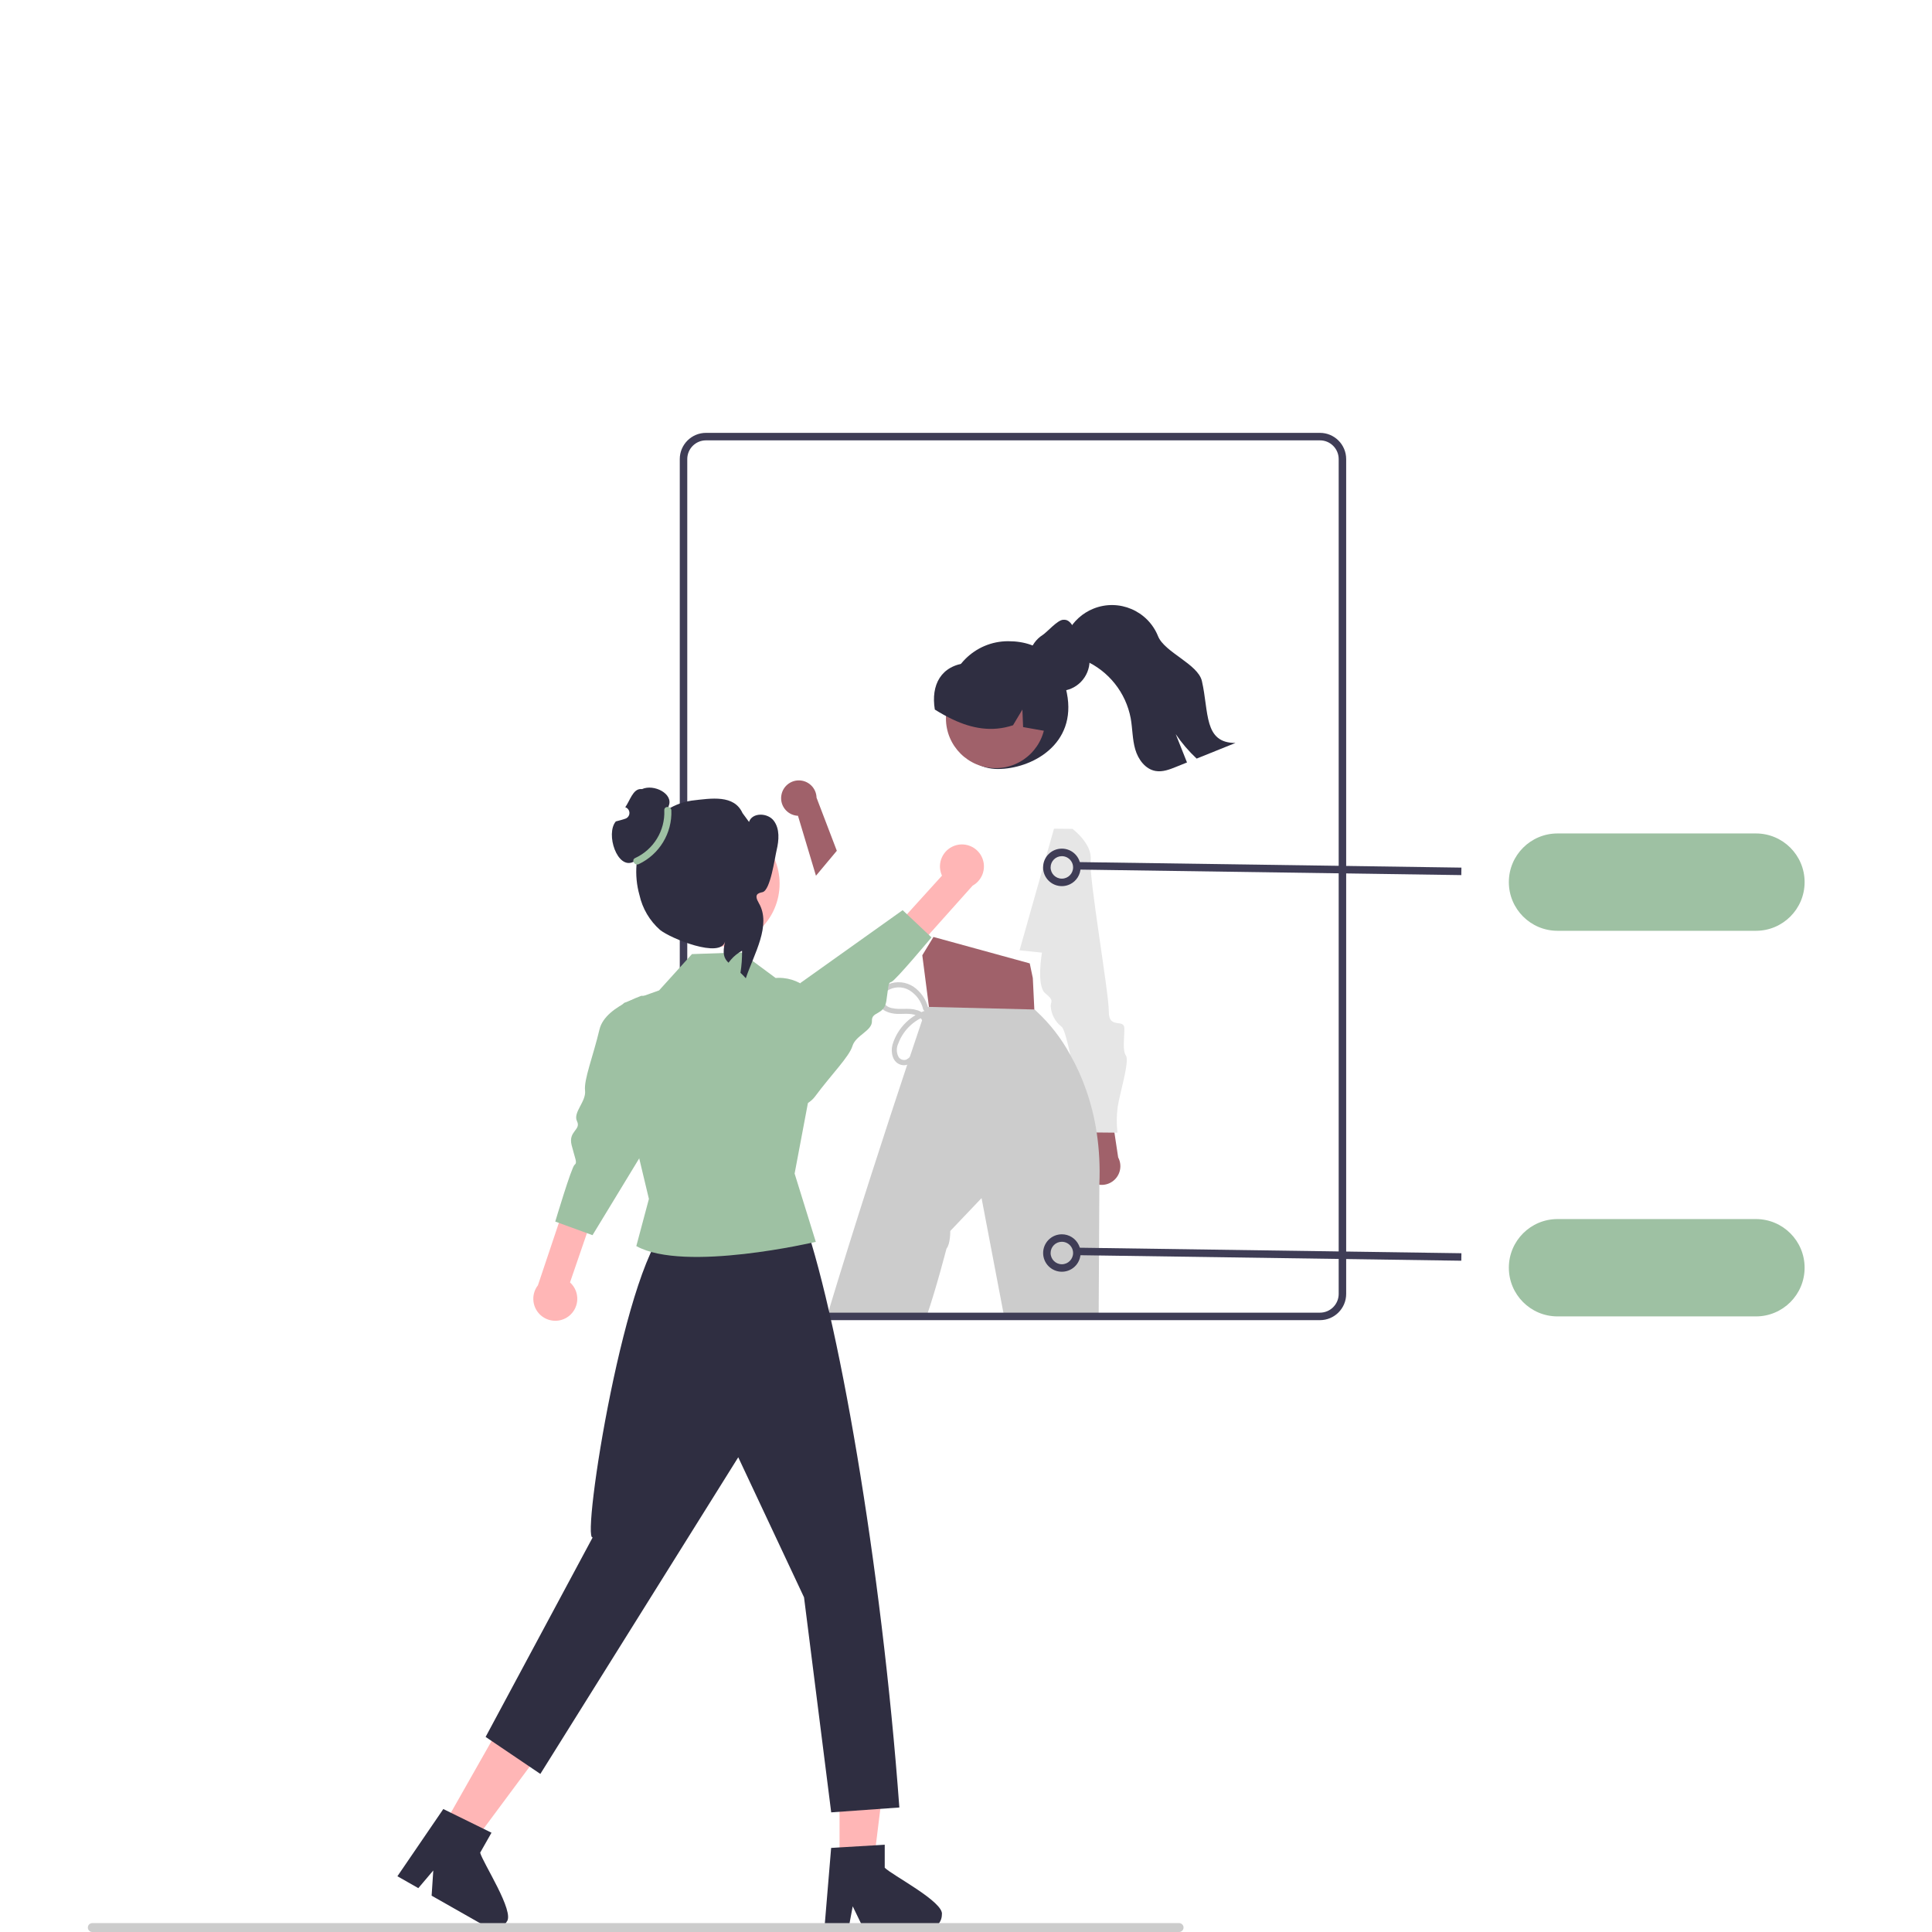
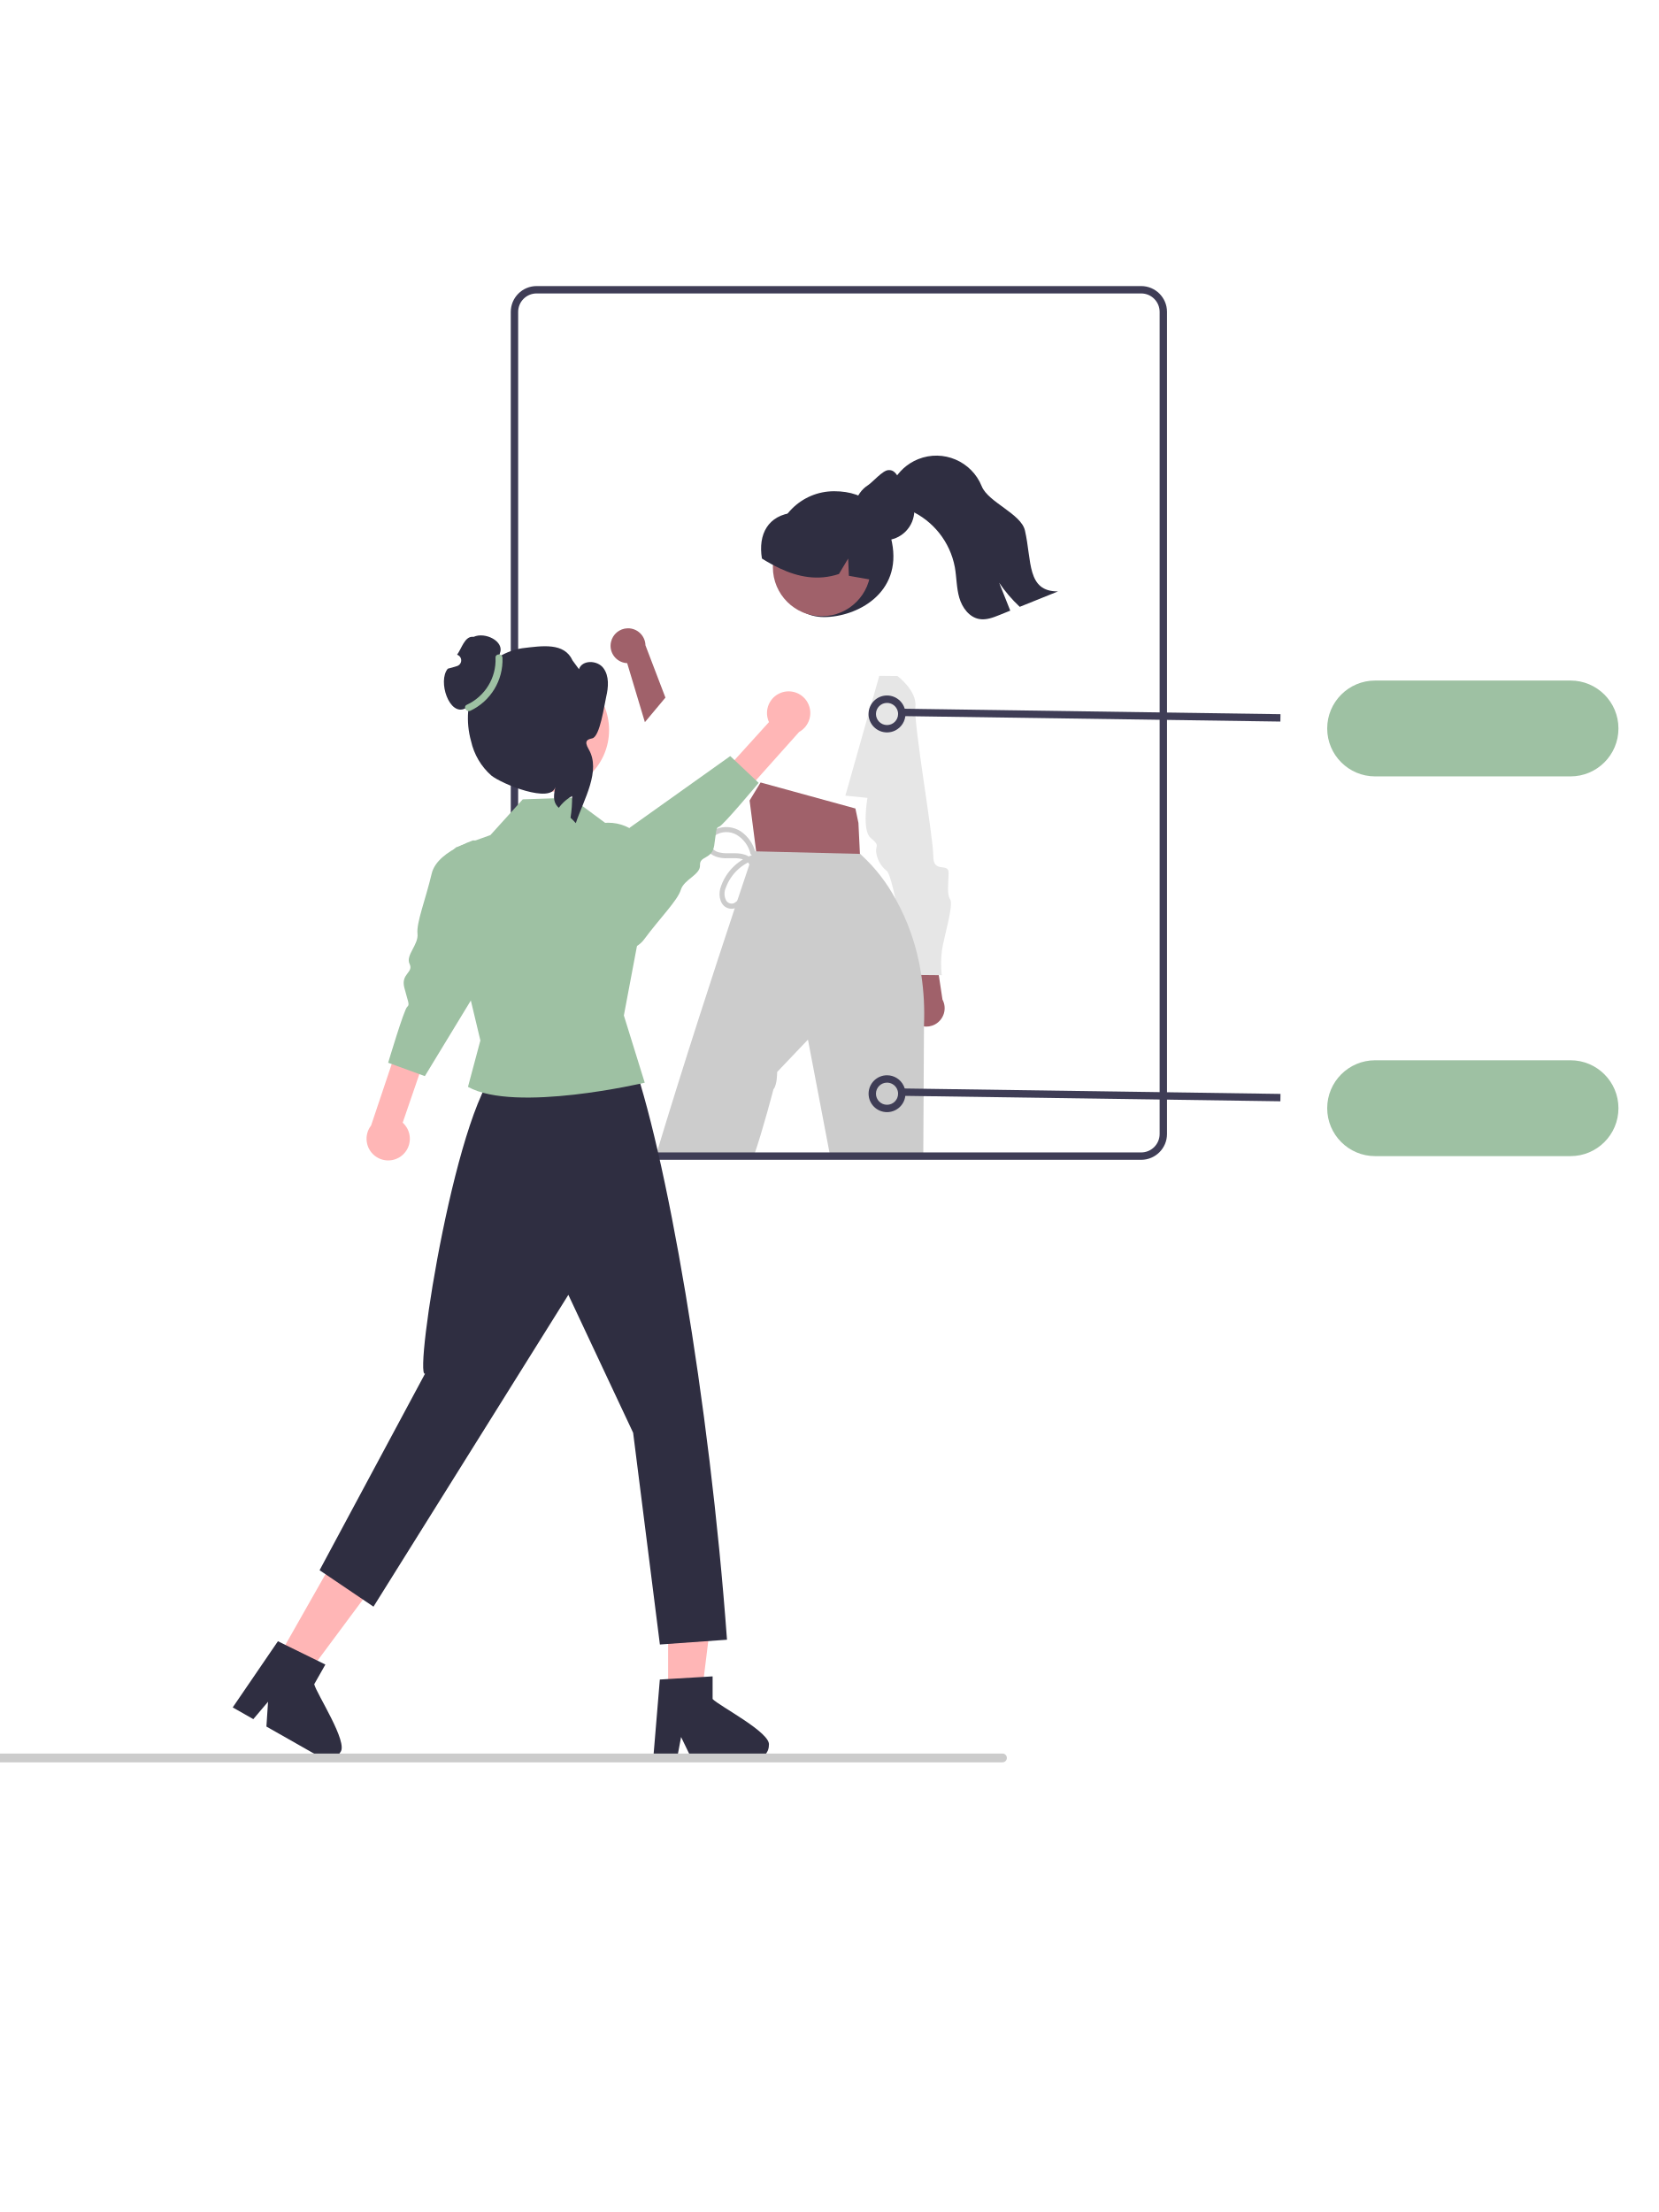
- <svg xmlns="http://www.w3.org/2000/svg" width="400" height="400" viewBox="260 0 450 516.053">
+ <svg xmlns="http://www.w3.org/2000/svg" width="300" height="400" viewBox="270 80 450 516.053">
  <path d="M480.109,187.417c0,8.917,4.461,17.991,13.378,17.991s21.221-6.458,18.453-20.298c-1.749-8.744-6.768-13.839-15.685-13.839-8.917-0-16.146,7.229-16.146,16.146v0Z" fill="#2f2e41" />
  <path d="M517.515,314.821c-1.836-2.036-1.673-5.175,.363-7.011,.217-.196,.451-.372,.699-.527l-3.904-17.204,8.58,3.228,2.391,15.842c1.3,2.431,.382,5.455-2.049,6.755-2.034,1.087-4.548,.639-6.082-1.084v0Z" fill="#a0616a" />
  <path d="M499.303,253.843l5.989,.61s-1.566,8.871,.883,10.87,1.462,1.989,1.448,3.47c.151,2.15,1.209,4.134,2.91,5.458,1.96,1.5,6.037,28.212,6.037,28.212l8.886,.085c-.265-2.297-.243-4.619,.066-6.911,.527-3.451,3.19-12.143,2.217-13.633s-.461-4.231-.432-7.193-4.209,.311-4.161-4.626-5.387-35.912-4.851-40.35-4.856-8.439-4.856-8.439l-4.936-.047-9.198,32.495Z" fill="#e6e6e6" />
  <path d="M435.729,212.183c-.564,2.536,1.034,5.049,3.569,5.613,.27,.06,.545,.096,.822,.108l4.804,16.009,5.571-6.664-5.416-14.181c-.062-2.611-2.229-4.677-4.84-4.616-2.185,.052-4.05,1.594-4.511,3.73Z" fill="#a0616a" />
  <polygon points="502.026 257.329 502.848 261.244 503.546 275.685 475.482 271.885 473.327 255.163 476.305 250.269 502.026 257.329" fill="#a0616a" />
  <circle cx="492.923" cy="191.893" r="13.282" fill="#a0616a" />
  <path d="M506.823,195.375c-.12-.019-.241-.044-.361-.063-2.072-.367-4.144-.729-6.209-1.102l-.19-4.682-2.503,4.194c-5.709,1.894-11.05,.824-16.074-1.54-1.657-.787-3.265-1.673-4.815-2.655-1.081-6.595,1.646-11.793,8.649-12.456,.217-.021,.374-.203,.564-.298l.006-.006v-0c.323-.152,.653-.298,.982-.431,5.265-2.058,11.244-.898,15.358,2.978,4.156,4.228,5.886,10.275,4.594,16.062Z" fill="#2f2e41" />
  <path d="M519.907,302.492c-.588-3.924-1.552-7.781-2.88-11.52v-.01c-1.112-3.161-2.497-6.219-4.14-9.14-.005,0-.01-.004-.01-.01v-0c-2.365-4.402-5.452-8.377-9.13-11.76l-.39-.41h-.1l-28.16-.69h-.29l-.32-.01s-.12,.35-.35,1.01c-.009,.041-.022,.082-.04,.12-.08,.26-.18,.56-.3,.89-.07,.22-.15,.45-.23,.7-.09,.27-.19,.55-.29,.85-.78,2.33-1.92,5.71-3.32,9.9-.21,.64-.43,1.3-.66,1.99-5.34,16.07-13.93,42.33-21.43,67.22h26.6c2.58-7.46,5.32-18.1,5.32-18.1,1.07-1.27,1.01-4.72,1.01-4.72l8.36-8.78,6.02,31.6h25.26l.19-35.17v-.3c.197-4.566-.044-9.14-.72-13.66Z" fill="#ccc" />
  <path d="M501.734,176.437v.011c-.002,.695,.087,1.388,.264,2.06,.028,.118,.062,.241,.101,.359v.006c.763,2.434,2.623,4.37,5.024,5.232,.174,.067,.354,.123,.533,.174,.378,.11,.765,.189,1.156,.236,.351,.05,.706,.074,1.061,.073,.277,.001,.555-.012,.831-.039,.646-.065,1.281-.211,1.892-.432,.096-.028,.189-.061,.281-.101,.046-.016,.091-.035,.135-.056,4.151-1.737,6.107-6.511,4.369-10.661-.052-.124-.107-.247-.165-.369l-.006-.006c-.399-.836-.94-1.595-1.6-2.245-1.471-1.465-2.119-5.137-4.353-5.137-.107-.002-.214,.002-.32,.011-1.499,.051-4.269,3.284-5.448,4.048-.875,.553-1.634,1.272-2.234,2.116-.626,.868-1.073,1.853-1.314,2.896-.138,.598-.207,1.21-.208,1.824Z" fill="#2f2e41" />
  <path d="M511.679,173.602c1.264,1.472,3.243,2.044,5.028,2.809,6.397,2.806,10.996,8.59,12.289,15.454,.494,2.754,.429,5.605,1.209,8.29,.775,2.685,2.694,5.319,5.448,5.785,1.864,.318,3.732-.401,5.485-1.112,.964-.387,1.928-.777,2.892-1.167-1.006-2.523-2.01-5.047-3.012-7.57,1.611,2.381,3.485,4.574,5.587,6.537,3.455-1.393,6.914-2.786,10.375-4.18-8.516,.032-7.063-8.234-8.968-16.529-1.047-4.558-9.964-7.644-11.713-11.98-2.731-6.799-10.456-10.096-17.254-7.365-2.93,1.177-5.344,3.36-6.808,6.157-1.748,.697-1.799,3.418-.558,4.871Z" fill="#2f2e41" />
  <path d="M475.509,270.973c-3.977,1.037-7.196,3.953-8.62,7.808-.504,1.089-.491,2.348,.036,3.427,.412,.77,1.329,1.118,2.148,.814,.822-.443,1.478-1.142,1.869-1.991,.573-1.089,1.065-2.219,1.474-3.38,.668-1.752,2.094-4.677,.058-6.047-1.712-1.152-3.978-.705-5.903-.784-2.081-.085-4.394-.882-5.133-3.039-.719-2.098,.967-4.071,2.784-4.868,2.218-.92,4.749-.679,6.754,.643,1.951,1.353,3.345,3.369,3.921,5.672,.089,.372-.14,.746-.512,.835-.354,.085-.713-.119-.822-.467-.51-2.137-1.856-3.981-3.736-5.118-1.868-1.078-4.189-.987-5.967,.233-.933,.581-1.366,1.711-1.061,2.766,.469,.937,1.351,1.598,2.382,1.785,2.196,.531,4.492-.156,6.681,.545,2.037,.522,3.336,2.517,2.989,4.591-.228,1.245-.597,2.459-1.099,3.62-.427,1.194-.927,2.36-1.495,3.494-.869,1.642-2.436,3.42-4.503,2.938-2.357-.549-2.916-3.3-2.411-5.324,1.366-4.669,5.09-8.274,9.801-9.489,.372-.089,.746,.141,.834,.513,.084,.354-.119,.713-.466,.821v0Z" fill="#ccc" />
  <path d="M579.547,352.622h-164c-3.864-.005-6.995-3.136-7-7V122.622c.004-3.864,3.136-6.996,7-7h164c3.864,.004,6.996,3.136,7,7v223c-.005,3.864-3.136,6.995-7,7ZM415.547,117.622c-2.76,.003-4.997,2.24-5,5v223c.003,2.76,2.24,4.997,5,5h164c2.76-.003,4.997-2.24,5-5V122.622c-.003-2.76-2.24-4.997-5-5h-164Z" fill="#3f3d56" />
  <path d="M696,248.622h-53c-7.18,0-13-5.82-13-13s5.82-13,13-13h53c7.18,0,13,5.82,13,13s-5.82,13-13,13Z" fill="#9ec1a3" />
  <rect x="565.104" y="180.794" width="2" height="102.43" transform="translate(325.9429 794.7021) rotate(-89.17239)" fill="#3f3d56" />
  <path d="M510.61,236.694c-2.766,.006-5.014-2.231-5.02-4.997s2.231-5.014,4.997-5.02,5.014,2.231,5.02,4.997c.004,1.918-1.087,3.67-2.81,4.512-.681,.333-1.429,.507-2.187,.508Zm-.007-8.004c-1.658-0-3.002,1.344-3.002,3.002-0,1.658,1.344,3.002,3.002,3.002,1.658,0,3.002-1.344,3.002-3.002,0-.456-.104-.906-.303-1.315v-.001c-.504-1.031-1.551-1.685-2.699-1.687v0Z" fill="#3f3d56" />
  <path d="M696,351.622h-53c-7.18,0-13-5.82-13-13s5.82-13,13-13h53c7.18,0,13,5.82,13,13s-5.82,13-13,13Z" fill="#9ec1a3" />
  <rect x="565.104" y="283.794" width="2" height="102.43" transform="translate(222.9536 896.2144) rotate(-89.17239)" fill="#3f3d56" />
  <path d="M510.609,339.693c-2.762,.003-5.003-2.234-5.006-4.996-.003-2.762,2.234-5.003,4.996-5.006,1.914-.002,3.661,1.089,4.5,2.809h0c1.209,2.485,.175,5.48-2.31,6.689-.679,.331-1.425,.503-2.18,.504Zm-.006-8.004c-1.658-0-3.003,1.344-3.003,3.002-0,1.658,1.344,3.003,3.002,3.003,1.658,0,3.003-1.344,3.003-3.002,0-.456-.104-.906-.303-1.315h0c-.504-1.032-1.551-1.686-2.699-1.688Z" fill="#3f3d56" />
  <path d="M378.97,351.501c2.534-2.034,2.939-5.737,.905-8.27-.197-.245-.413-.475-.647-.685l9.525-27.732-7.023-4.52-11.072,33.021c-1.989,2.564-1.522,6.254,1.041,8.243,2.145,1.664,5.151,1.641,7.271-.055v-0Z" fill="#ffb6b6" />
  <path d="M387.098,274.984c-1.682,7.116-4.193,13.332-3.853,16.317,.337,2.977-3.301,5.838-2.145,8.191,1.154,2.359-2.398,2.611-1.438,6.408,.964,3.805,1.59,4.618,.776,5.245-.82,.624-5.149,15.145-5.149,15.145l2.54,.931,7.411,2.703,17.414-28.642-.053-35.157-4.324-.139c-1.038,.389-2.188,.856-3.335,1.419-3.502,1.691-7.046,4.19-7.844,7.579Z" fill="#9ec1a3" />
  <polygon points="451.224 498.062 460.28 498.062 464.588 463.133 451.222 463.133 451.224 498.062" fill="#ffb6b6" />
  <path d="M463.293,498.878v-6.139l-2.381,.145-9.691,.574-2.243,.138-1.715,20.561-.092,1.102h6.43l.207-1.095,.934-4.976,2.411,4.976,.528,1.095h17.047c2.111-.013,3.818-1.724,3.827-3.835,.719-3.36-13.457-10.625-15.264-12.546Z" fill="#2f2e41" />
  <polygon points="345.131 488.205 353.008 492.674 373.992 464.42 362.367 457.825 345.131 488.205" fill="#ffb6b6" />
  <path d="M355.23,494.867l3.024-5.335-2.128-1.049-8.719-4.279-2.021-.995-9.928,14.537-2.335,3.414,2.641,1.5,2.947,1.676,3.996-4.715-.444,6.729,13.924,7.907h.008l.896,.505c1.841,1.04,4.177,.393,5.221-1.447,2.281-2.572-6.461-15.876-7.081-18.448Z" fill="#2f2e41" />
  <path d="M406.283,326.602c-12.135,8.041-24.148,85.298-20.995,84.037l-28.602,53.305,14.62,9.884,52.86-84.581,17.572,37.417,7.256,57.432,18.202-1.3c-4.73-64.702-16.538-132.942-26.325-159.338l-34.587,3.144Z" fill="#2f2e41" />
  <path d="M397.07,332.34l-.132,.497c12.829,7.138,47.944-1.13,47.944-1.13l-5.66-18.237,7.641-40.513c-.041-6.54-5.377-11.808-11.916-11.767-.269,.002-.537,.013-.805,.033l-9.219-6.829-13.124,.453-8.779,9.697-5.245,1.874-4.075,1.453c-.824,.742-1.723,1.597-2.585,2.541l6.446,38.36,2.742,11.47-3.232,12.099Z" fill="#9ec1a3" />
  <circle cx="418.373" cy="236.032" r="16.839" fill="#ffb6b6" />
  <path d="M396.231,230.166c.05,.019,.094,.038,.145,.057,.096,.042,.195,.078,.295,.108,.642,.236,1.312,.39,1.992,.458,.29,.031,.582,.047,.874,.046,.374,.001,.748-.023,1.12-.073,.413-.051,.821-.134,1.221-.248,.19-.051,.377-.111,.56-.181,2.534-.9,4.5-2.937,5.309-5.502v-.006c.043-.124,.079-.25,.108-.377,.187-.708,.282-1.437,.282-2.169v-.013c.005-1.785-.552-3.527-1.591-4.978-.627-.888-1.35-1.037-.944-2.052,1.295-3.24-4.004-5.889-7.133-4.464-.113-.011-.226-.015-.34-.013-2.107-.005-2.888,3.106-4.144,4.857l.036,.012c.843,.295,1.286,1.217,.991,2.06-.165,.471-.539,.84-1.012,.998-.836,.272-1.681,.513-2.535,.722-2.815,3.325,.412,13.051,4.765,10.759Z" fill="#2f2e41" />
  <path d="M397.781,239.081c.801,3.602,2.721,6.858,5.485,9.302,2.849,2.303,16.249,7.757,17.38,3.088-.757,3.262-.301,4.508,.916,5.675,.208-.282,.429-.552,.656-.816,.836-.964,1.84-1.768,2.962-2.376,.029,1.97-.113,3.939-.424,5.885,.501,.463,.979,.951,1.43,1.463,2.167-6.459,6.917-14.196,3.478-20.077-1.365-2.334-.227-2.654,.982-2.922,2.11-.468,3.274-9.129,3.776-11.234,.623-2.64,.87-5.676-.766-7.844s-5.774-2.26-6.61,.323l-1.742-2.369c-2.251-4.955-8.228-3.964-13.632-3.323-5.479,.83-10.197,4.31-12.607,9.3-2.32,4.984-2.776,10.634-1.285,15.926Z" fill="#2f2e41" />
  <path d="M406.299,216.447c.234,6.108-3.199,11.766-8.726,14.377-1.098,.497-2.054-1.13-.948-1.631,4.94-2.279,8.016-7.315,7.787-12.75-.063-1.213,1.824-1.205,1.887,.005v-0Z" fill="#9ec1a3" />
  <path d="M482.355,225.764c-3.131,.869-4.964,4.111-4.095,7.242,.084,.303,.193,.599,.324,.885l-19.695,21.723,4.669,6.925,23.204-25.971c2.839-1.571,3.867-5.146,2.296-7.984-1.314-2.375-4.085-3.541-6.702-2.819l-0,0Z" fill="#ffb6b6" />
  <path d="M426.37,296.237s13.969,2.509,18.322-3.372,9.113-10.597,9.979-13.471,5.336-4.062,5.203-6.684,3.235-1.45,3.848-5.323,.361-4.87,1.359-5.123,10.703-11.884,10.703-11.884l-7.707-7.267-27.301,19.446-14.407,33.677Z" fill="#9ec1a3" />
  <path d="M250.438,514.863c-.002,.655,.528,1.188,1.183,1.19h290.297c.657,0,1.19-.533,1.19-1.19s-.533-1.19-1.19-1.19H251.628c-.655-.002-1.188,.528-1.19,1.183v.007Z" fill="#ccc" />
</svg>
